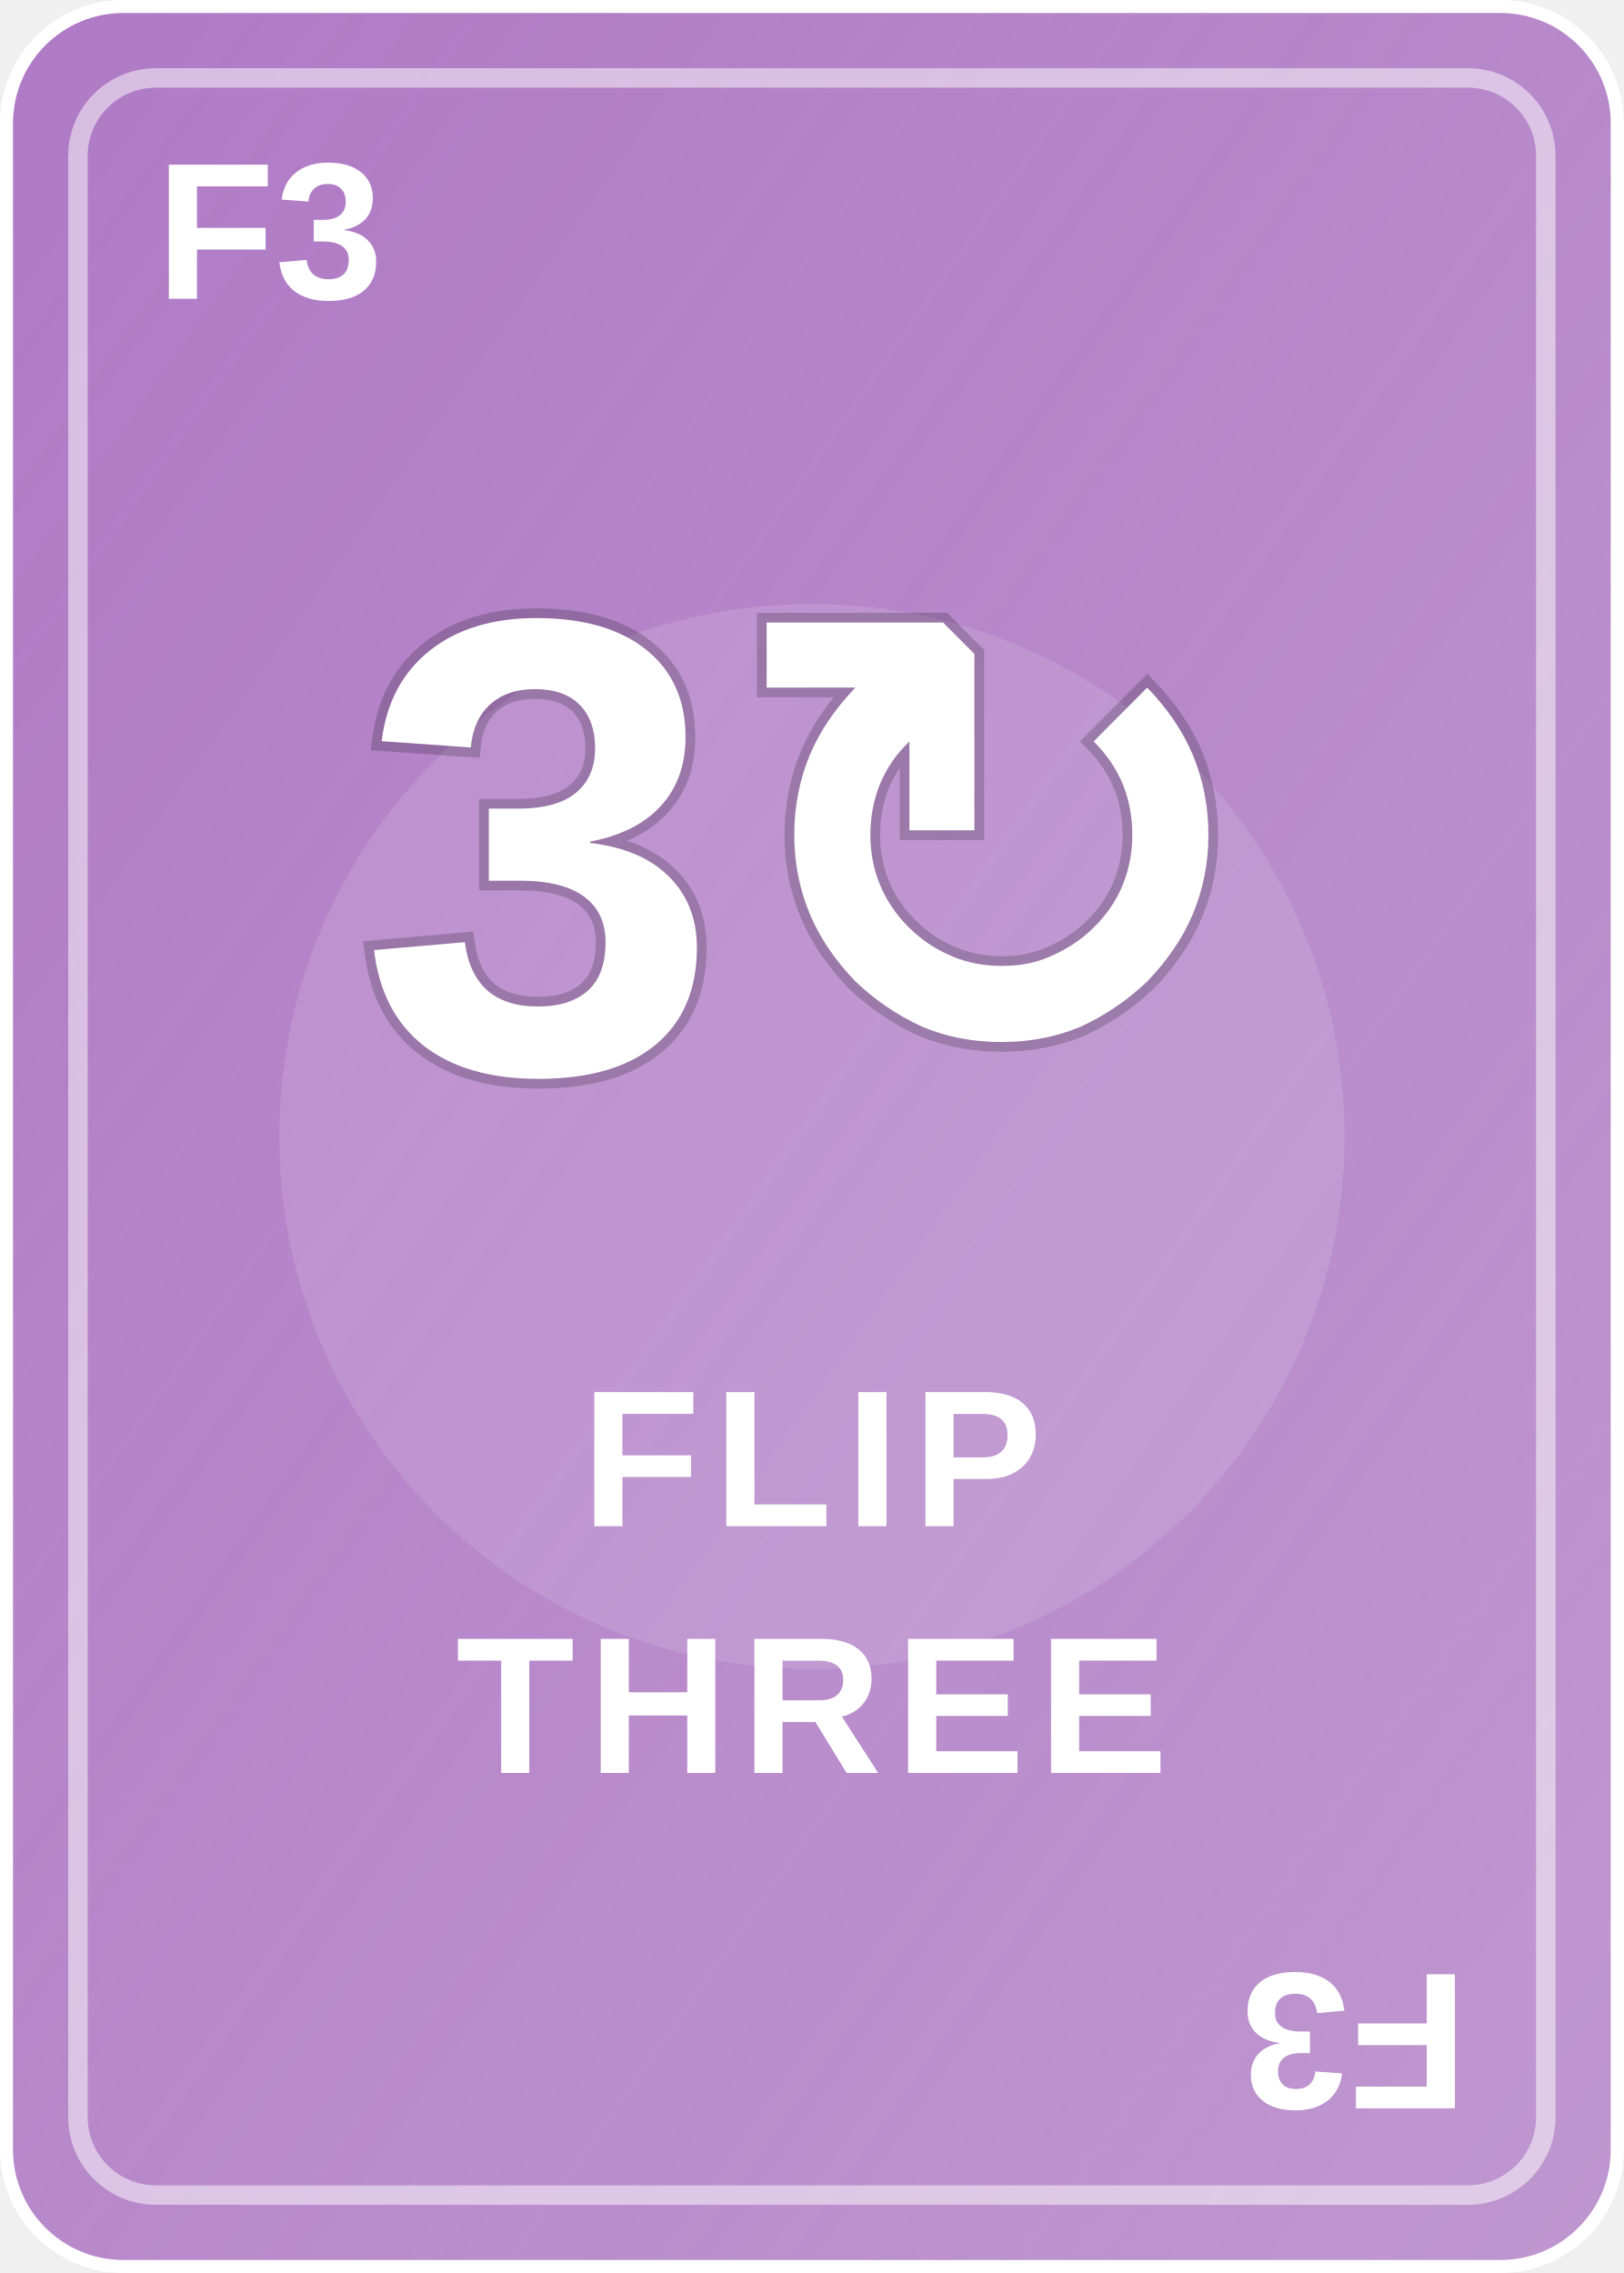
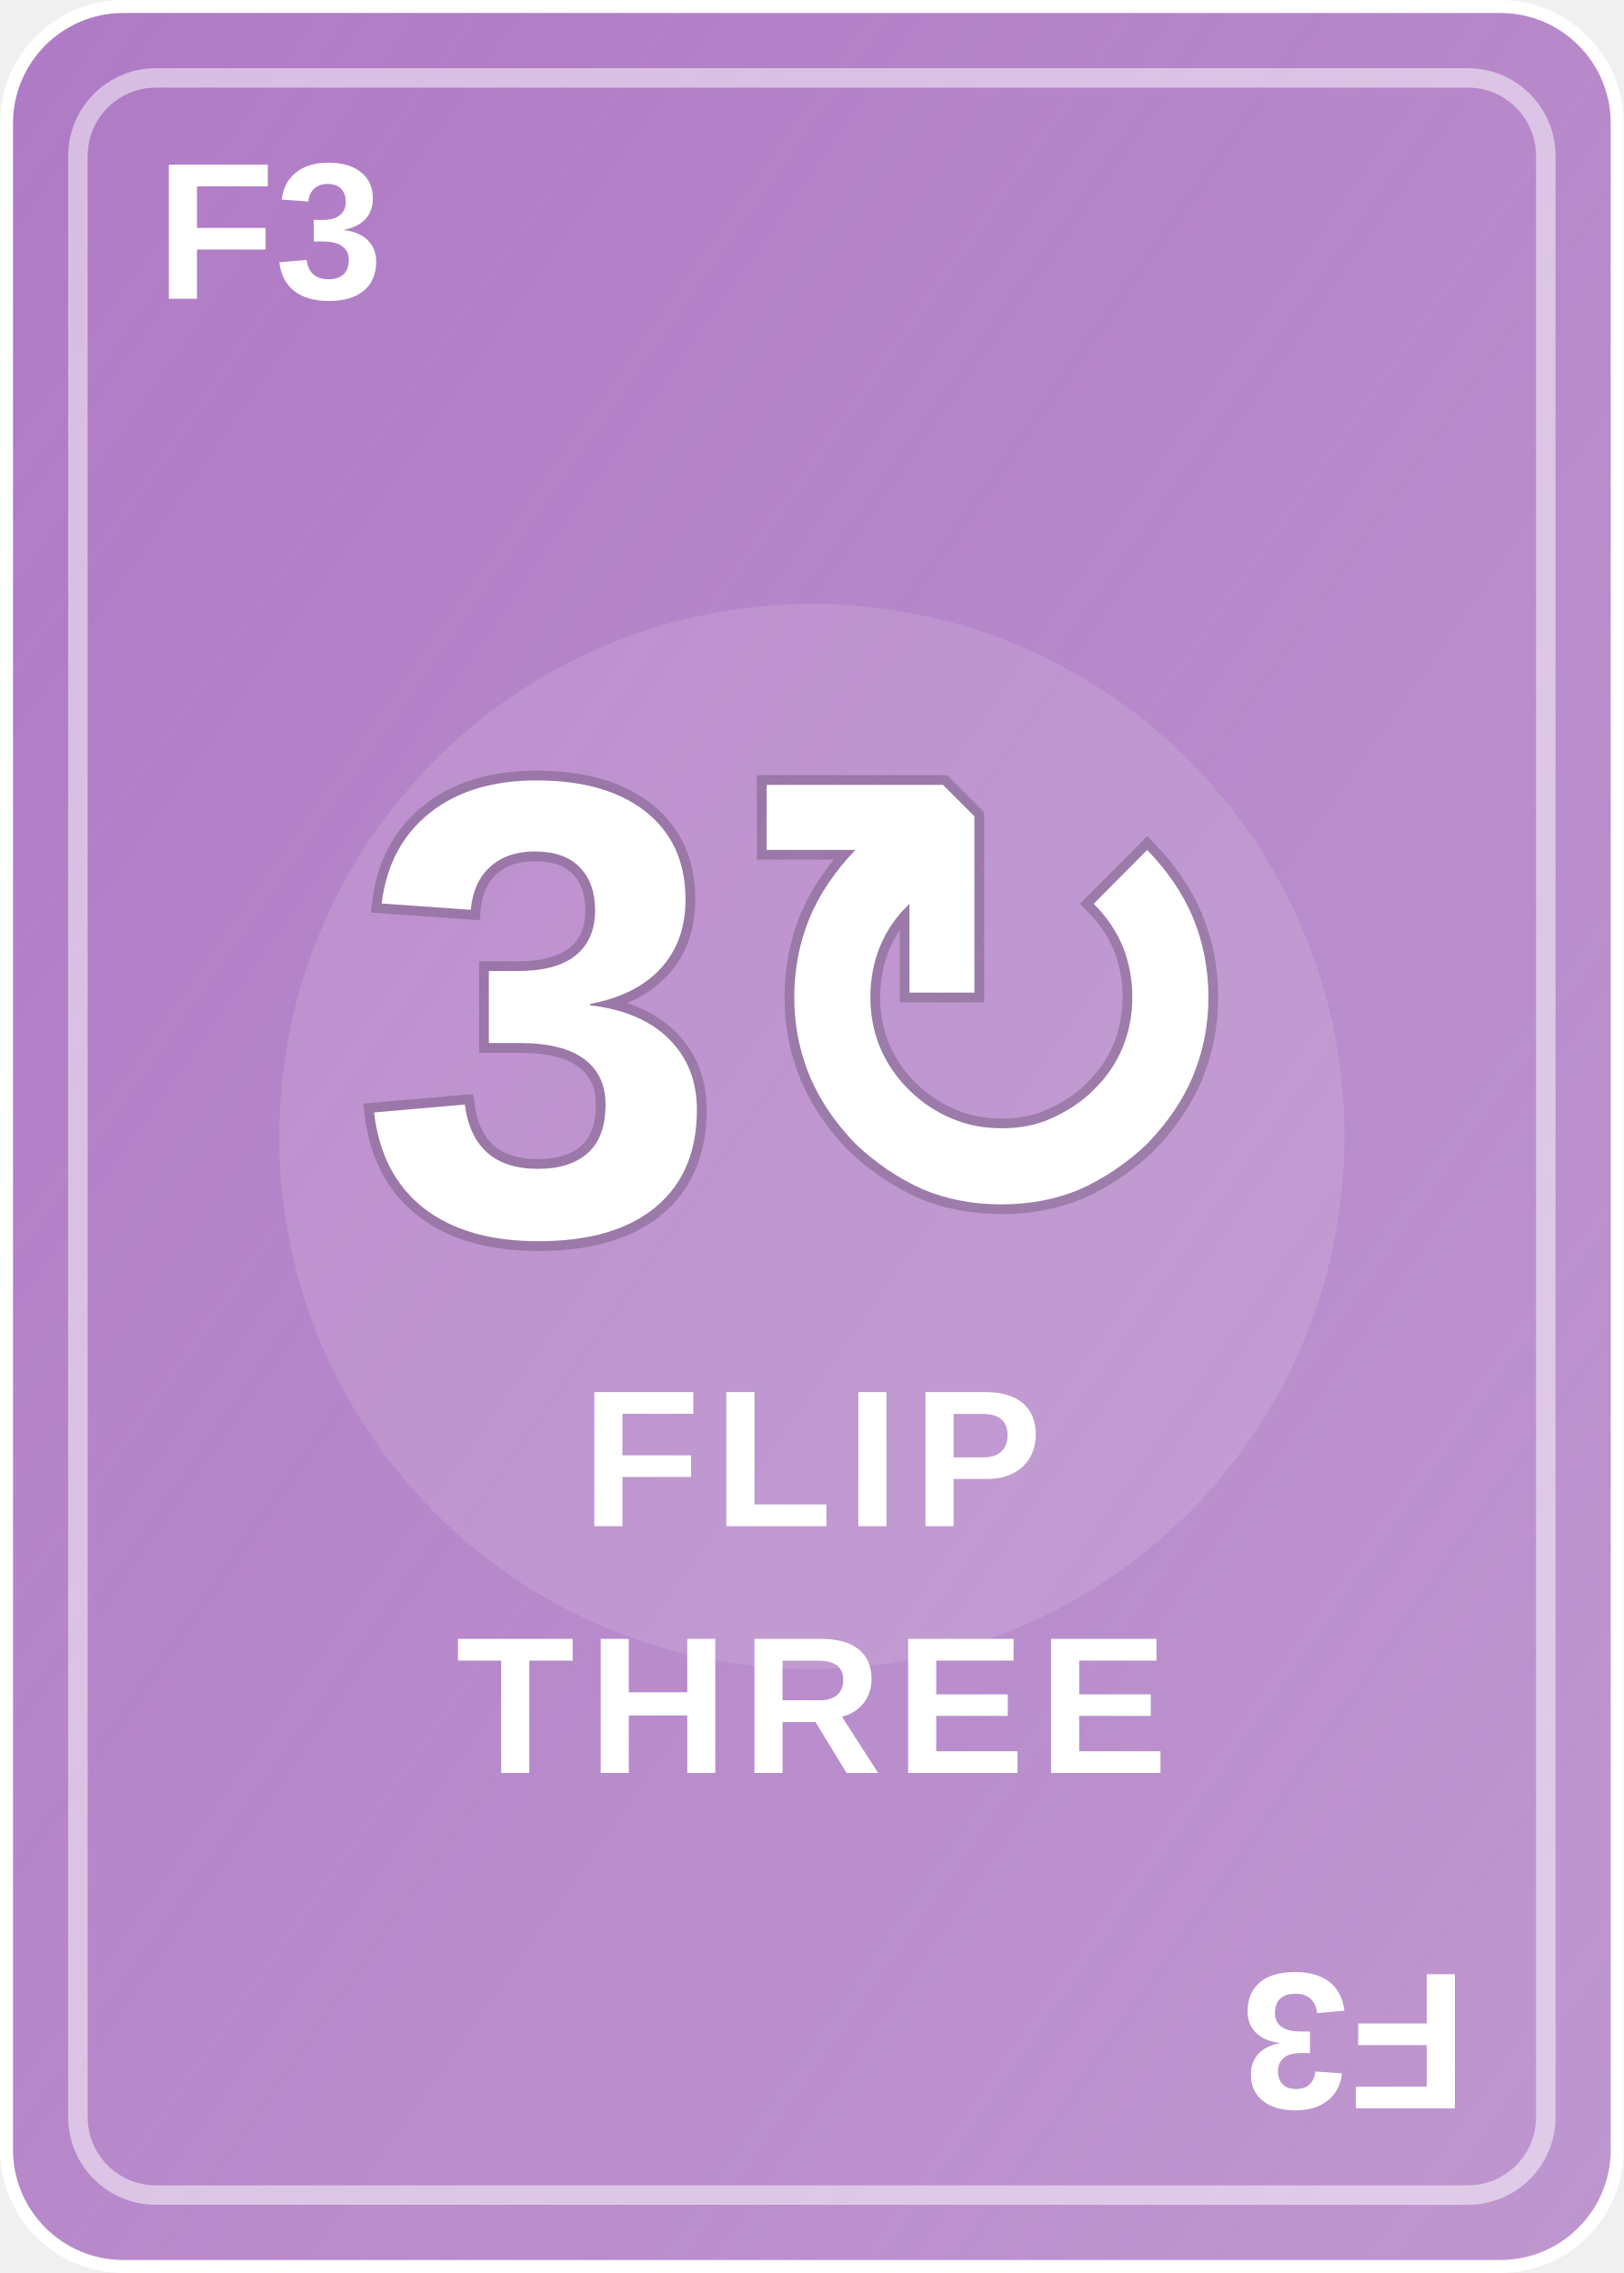
<svg xmlns="http://www.w3.org/2000/svg" width="250" height="350" viewBox="0 0 250 350">
  <defs>
    <linearGradient id="bg" x1="0" y1="0" x2="1" y2="1">
      <stop offset="0" stop-color="#af7ac5" />
      <stop offset="1" stop-color="#af7ac5" stop-opacity="0.75" />
    </linearGradient>
  </defs>
  <rect x="1" y="1" width="248" height="348" rx="18" fill="url(#bg)" stroke="#ffffff" stroke-width="2" />
  <rect x="12" y="12" width="226" height="326" rx="12" fill="none" stroke="#ffffff" stroke-width="3" stroke-opacity="0.5" />
  <circle cx="125" cy="175" r="82" fill="#ffffff" fill-opacity="0.12" />
  <text x="24" y="46" font-family="Arial, sans-serif" font-size="30" font-weight="bold" fill="#ffffff">F3</text>
-   <text x="24" y="46" font-family="Arial, sans-serif" font-size="30" font-weight="bold" fill="#ffffff" transform="rotate(180 125.0 175.0)">F3</text>
-   <text x="125" y="165" font-family="Arial, sans-serif" font-size="100" font-weight="bold" fill="#ffffff" text-anchor="middle" stroke="#00000030" stroke-width="3" paint-order="stroke">3↻</text>
+   <text x="24" y="46" font-family="Arial, sans-serif" font-size="30" font-weight="bold" fill="#ffffff" transform="rotate(180 125 175)">F3</text>
+   <text x="125" y="190" font-family="Arial, sans-serif" font-size="100" font-weight="bold" fill="#ffffff" text-anchor="middle" stroke="#00000030" stroke-width="3" paint-order="stroke">3↻</text>
  <text x="125" y="235" font-family="Arial, sans-serif" font-size="30" font-weight="bold" fill="#ffffff" text-anchor="middle" letter-spacing="2">FLIP</text>
  <text x="125" y="273" font-family="Arial, sans-serif" font-size="30" font-weight="bold" fill="#ffffff" text-anchor="middle" letter-spacing="2">THREE</text>
</svg>
